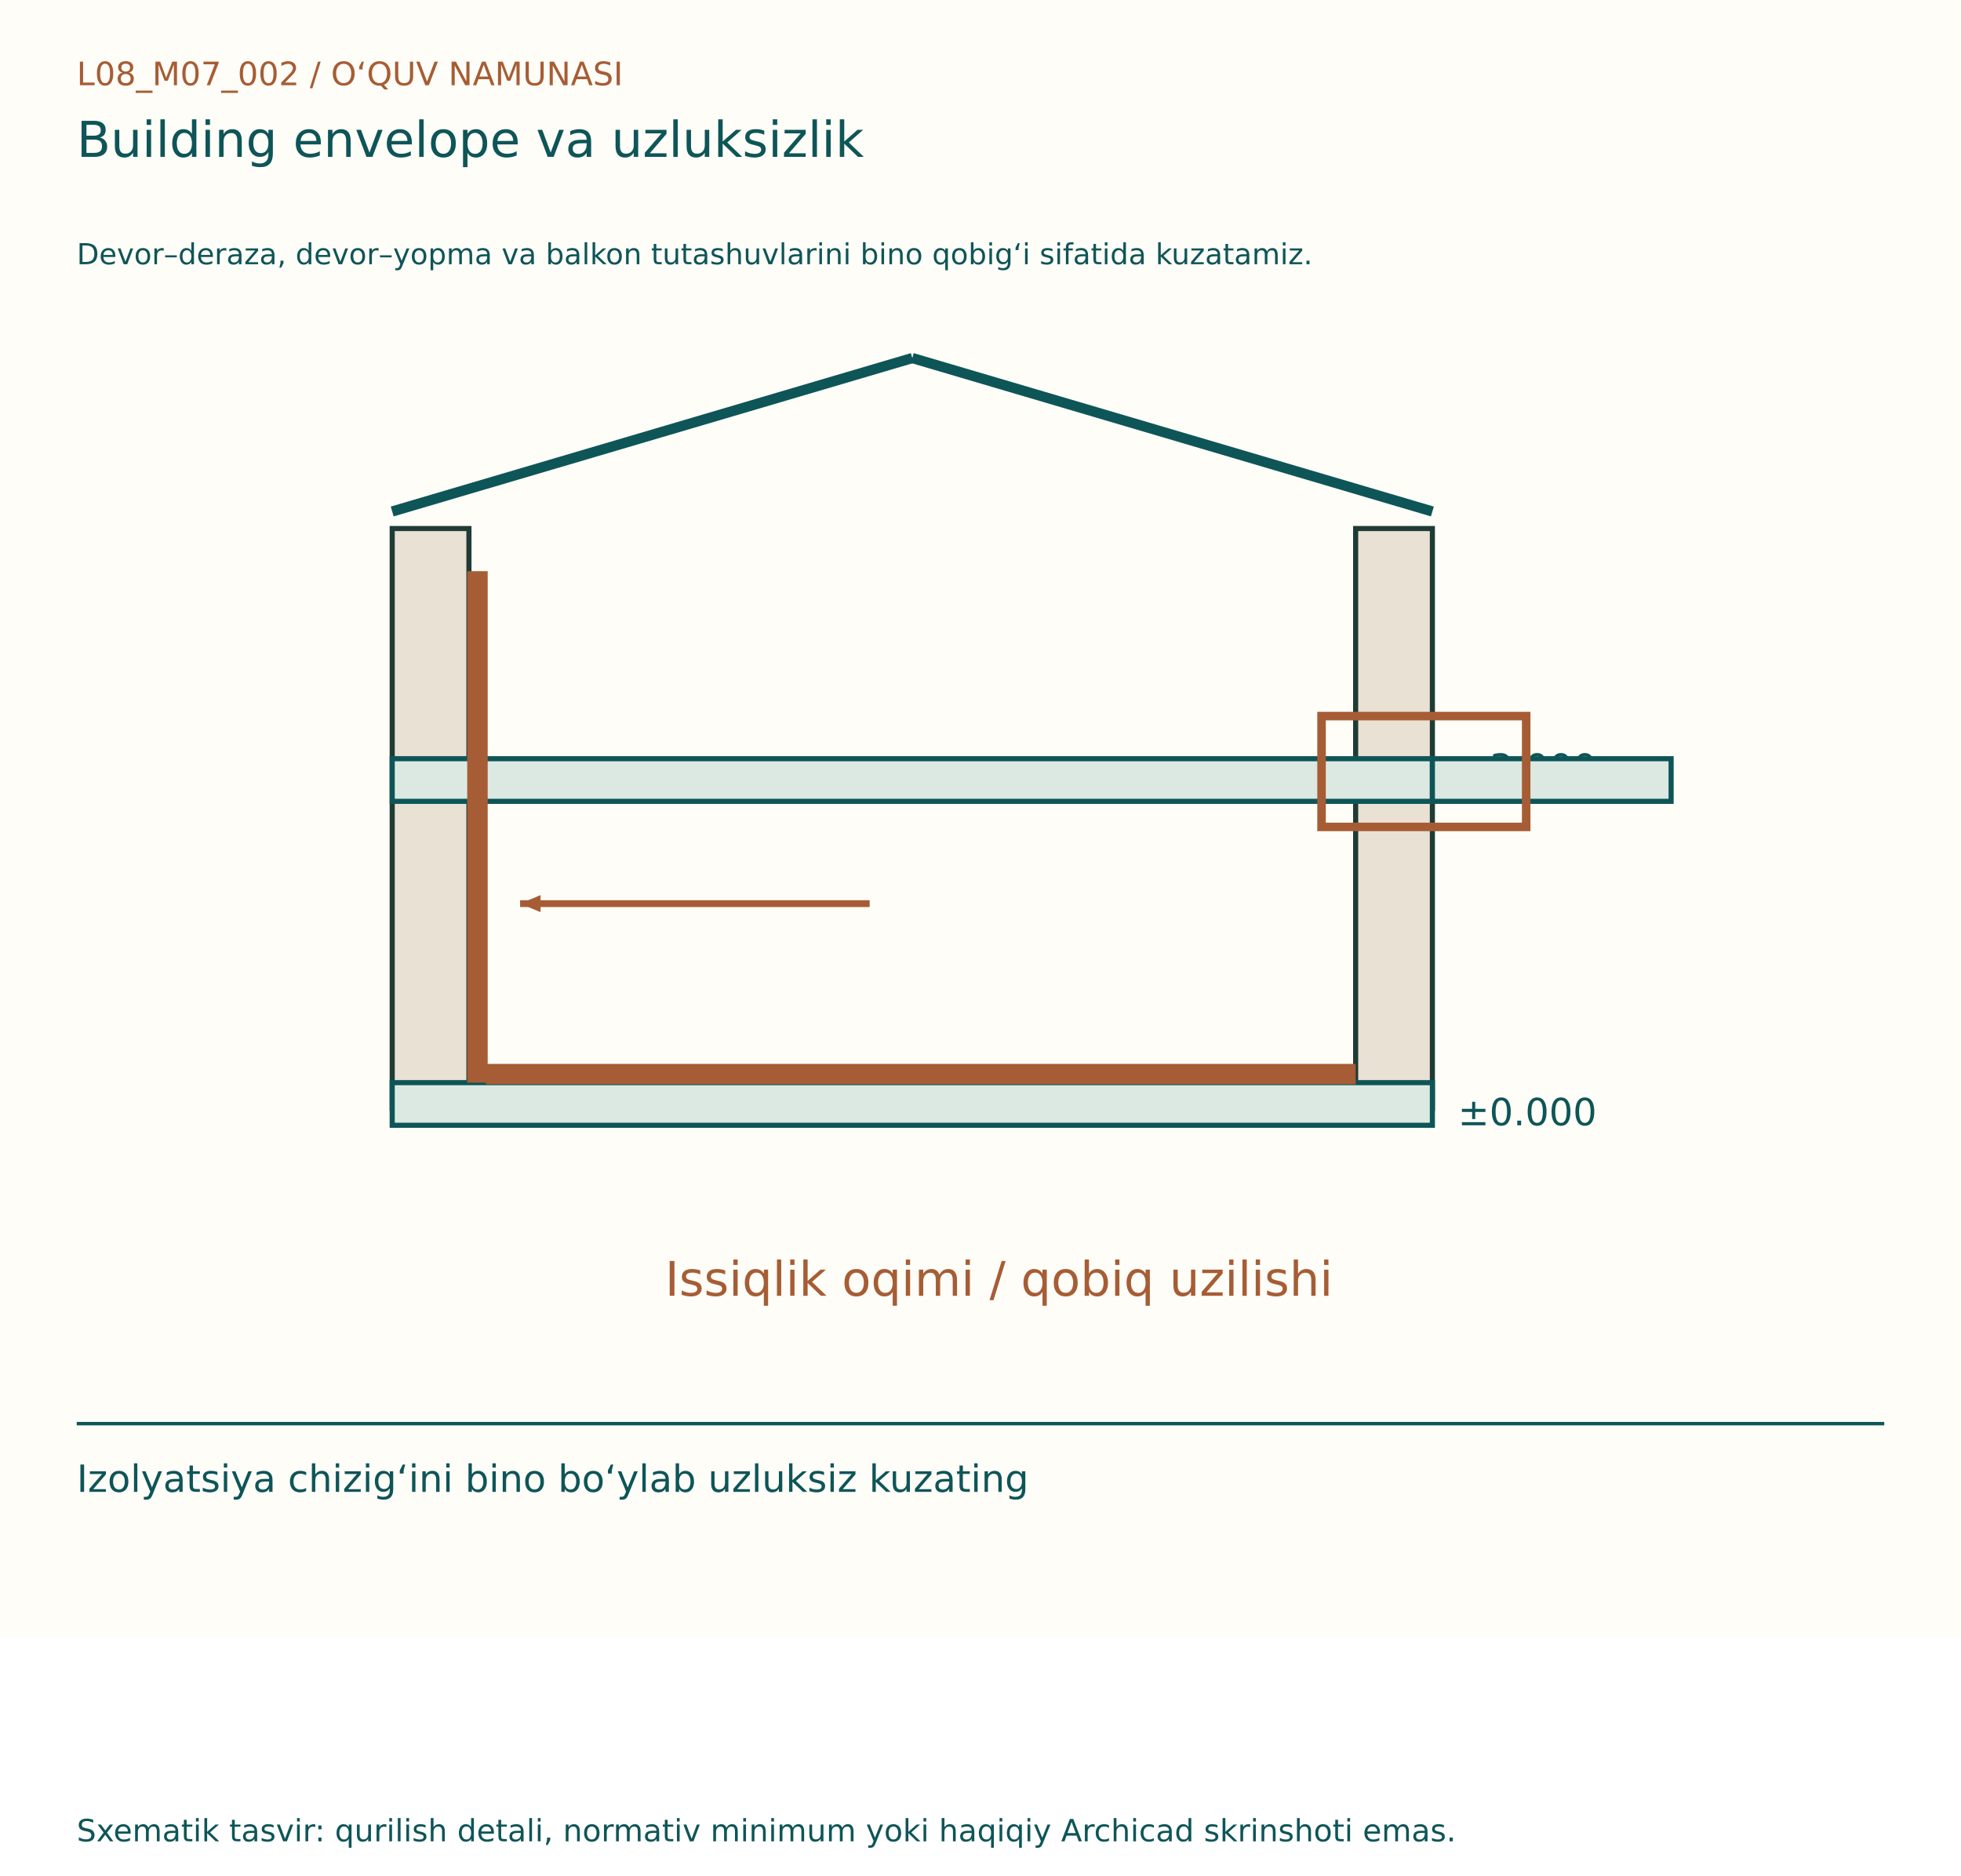
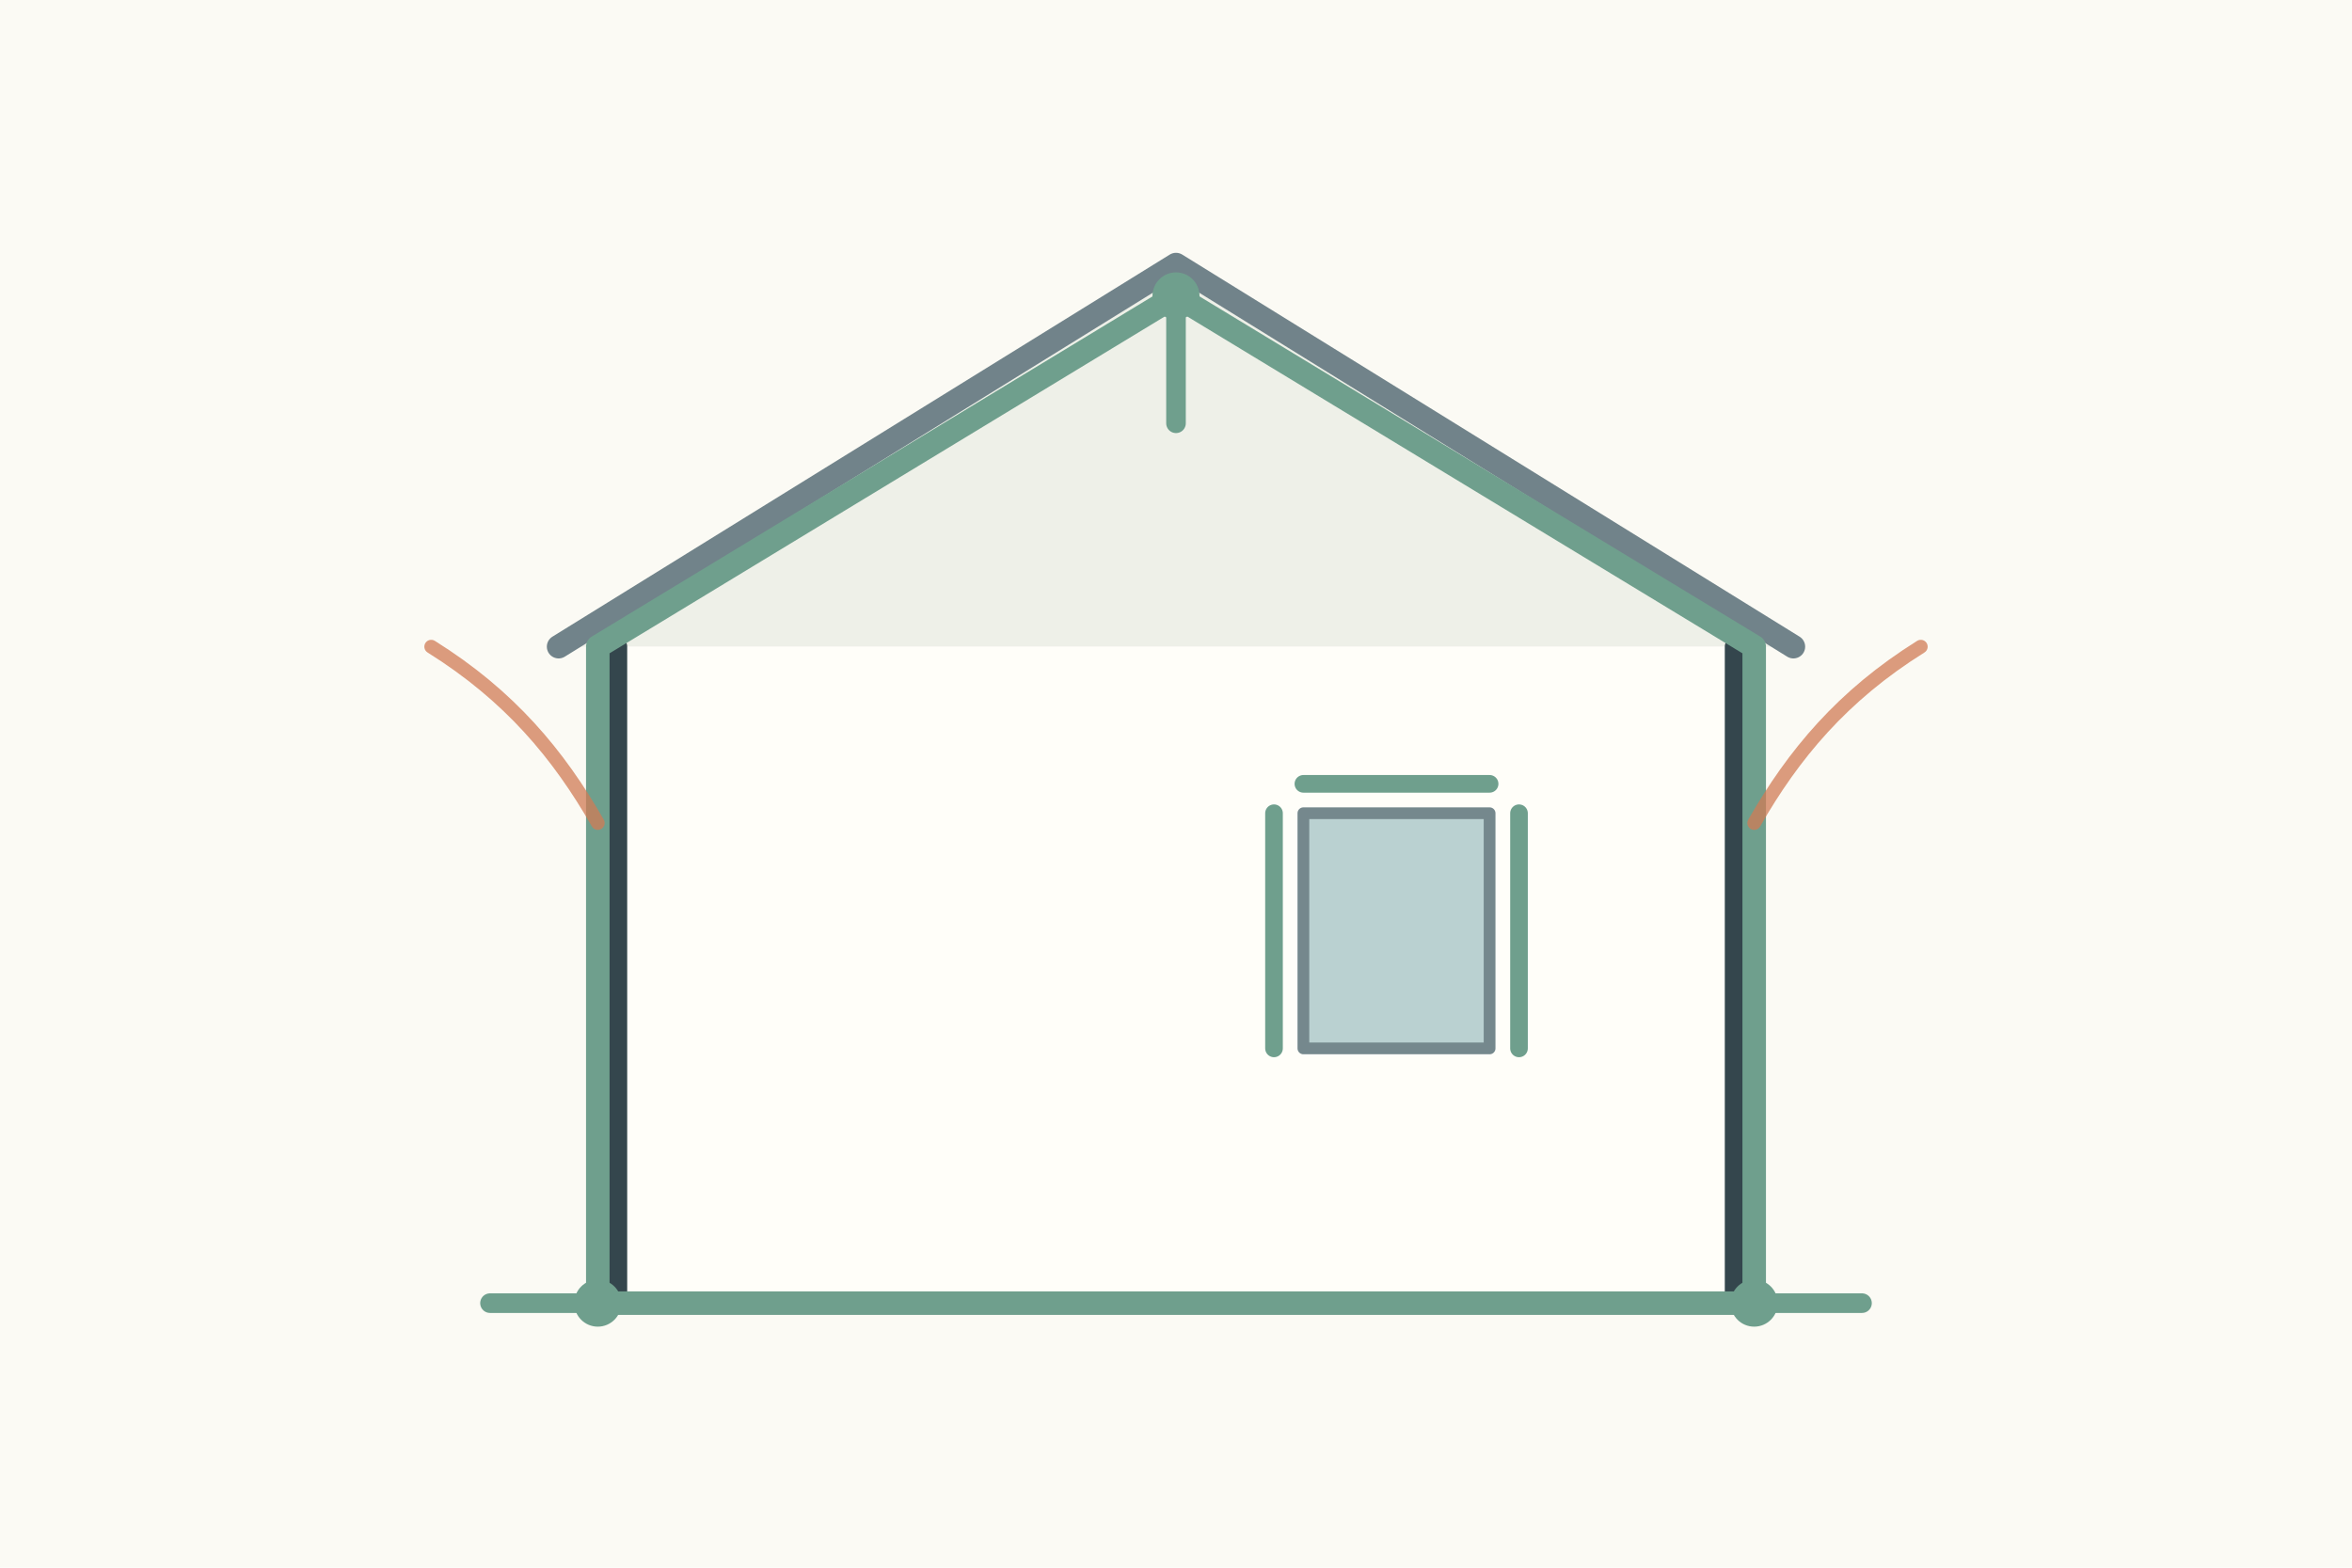
- <svg xmlns="http://www.w3.org/2000/svg" width="1150" height="1100" viewBox="0 0 1150 1100">
-   <rect width="1150" height="960" fill="#FFFDF7" />
-   <g font-family="DejaVu Sans, Segoe UI, sans-serif">
-     <text x="45" y="50" font-size="19" fill="#A65D35">L08_M07_002  /  O‘QUV NAMUNASI</text>
-     <text x="45" y="92" font-size="29" fill="#0E5558">Building envelope va uzluksizlik</text>
-     <text x="45" y="155" font-size="17" fill="#0E5558">Devor–deraza, devor–yopma va balkon tutashuvlarini bino qobig‘i sifatida kuzatamiz.</text>
-     <g transform="translate(0,80)">
-       <rect x="230" y="230" width="45" height="340" fill="#E9E1D3" stroke="#203B36" stroke-width="3" />
-       <rect x="795" y="230" width="45" height="340" fill="#E9E1D3" stroke="#203B36" stroke-width="3" />
-       <rect x="230" y="365" width="610" height="25" fill="#DBE9E2" stroke="#0E5558" stroke-width="3" />
-       <rect x="230" y="555" width="610" height="25" fill="#DBE9E2" stroke="#0E5558" stroke-width="3" />
-       <line x1="230" y1="220" x2="535" y2="130" stroke="#0E5558" stroke-width="6" />
-       <line x1="535" y1="130" x2="840" y2="220" stroke="#0E5558" stroke-width="6" />
-       <text x="855" y="378" font-size="22" fill="#0E5558">+3.000</text>
-       <text x="855" y="580" font-size="22" fill="#0E5558">±0.000</text>
-       <line x1="280" y1="255" x2="280" y2="555" stroke="#A65D35" stroke-width="12" />
-       <line x1="285" y1="550" x2="795" y2="550" stroke="#A65D35" stroke-width="12" />
-       <rect x="840" y="365" width="140" height="25" fill="#DBE9E2" stroke="#0E5558" stroke-width="3" />
-       <line x1="510" y1="450" x2="305" y2="450" stroke="#A65D35" stroke-width="4" />
-       <path d="M305, 450 l-12,-5 l0,10 Z" fill="#A65D35" transform="rotate(180.0 305 450)" />
-       <rect x="775" y="340" width="120" height="65" fill="none" stroke="#A65D35" stroke-width="5" />
-       <text x="390" y="680" font-size="28" fill="#A65D35">Issiqlik oqimi / qobiq uzilishi</text>
+ <svg xmlns="http://www.w3.org/2000/svg" width="1200" height="800">
+   <rect width="1200" height="800" fill="#fbfaf4" />
+   <g stroke="#34464d" stroke-width="4" fill="none" stroke-linecap="round" stroke-linejoin="round">
+     <g transform="translate(120 85)">
+       <path d="M165 245L480 50L795 245" fill="#eef0e8" stroke="#71838a" stroke-width="12" />
+       <path d="M195 245v335h570V245" fill="#fffef9" stroke-width="10" />
+       <path d="M185 245L480 66L775 245M185 245v335M775 245v335M185 580h590" stroke="#6f9f8d" stroke-width="12" />
+       <rect x="545" y="330" width="95" height="120" fill="#bad1d1" stroke="#75888d" stroke-width="6" />
+       <path d="M545 315h95M530 330v120M655 330v120" stroke="#6f9f8d" stroke-width="9" />
+       <path d="M480 66v65M185 580h-55M775 580h55" stroke="#6f9f8d" stroke-width="10" />
+       <circle cx="480" cy="66" r="12" fill="#6f9f8d" stroke="none" />
+       <circle cx="185" cy="580" r="12" fill="#6f9f8d" stroke="none" />
+       <circle cx="775" cy="580" r="12" fill="#6f9f8d" stroke="none" />
+       <path d="M100 245c40 25 65 55 85 90M860 245c-40 25-65 55-85 90" stroke="#d07b55" stroke-width="7" opacity=".75" />
    </g>
-     <line x1="45" y1="835" x2="1105" y2="835" stroke="#0E5558" stroke-width="2" />
-     <text x="45" y="875" font-size="22" fill="#0E5558">Izolyatsiya chizig‘ini bino bo‘ylab uzluksiz kuzating</text>
-     <text x="45" y="1080" font-size="18" fill="#0E5558">Sxematik tasvir: qurilish detali, normativ minimum yoki haqiqiy Archicad skrinshoti emas.</text>
  </g>
</svg>
